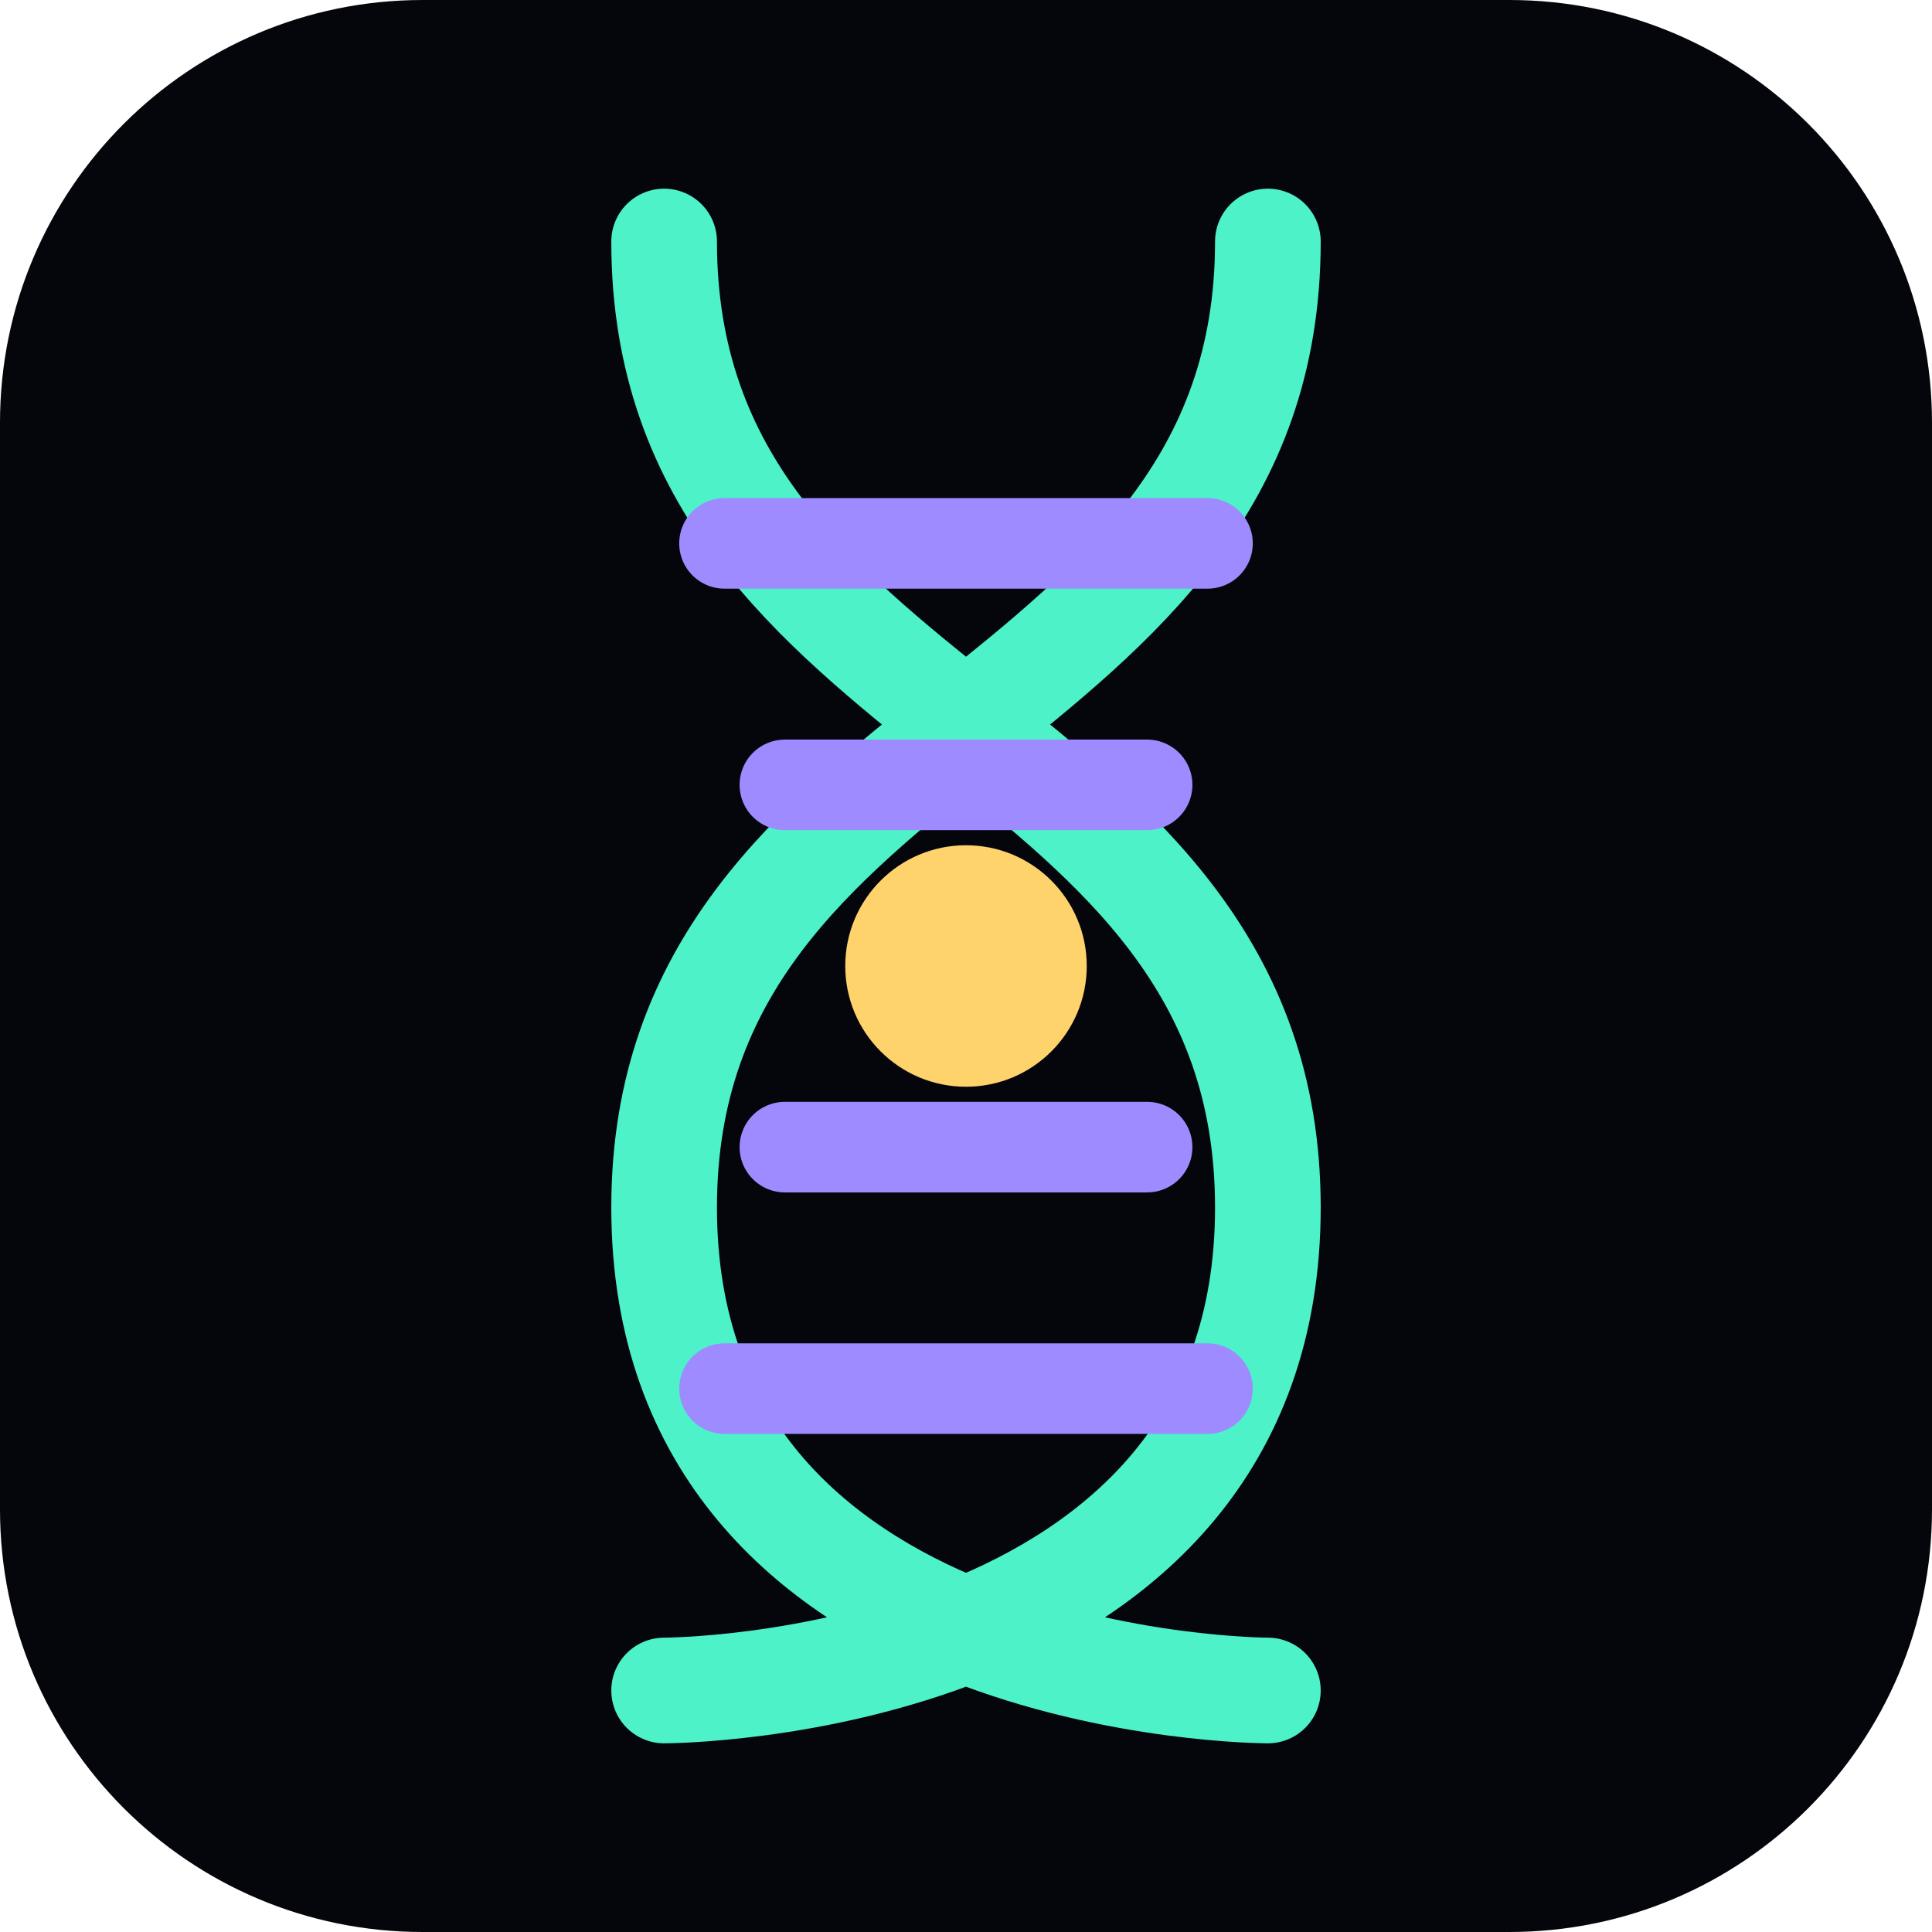
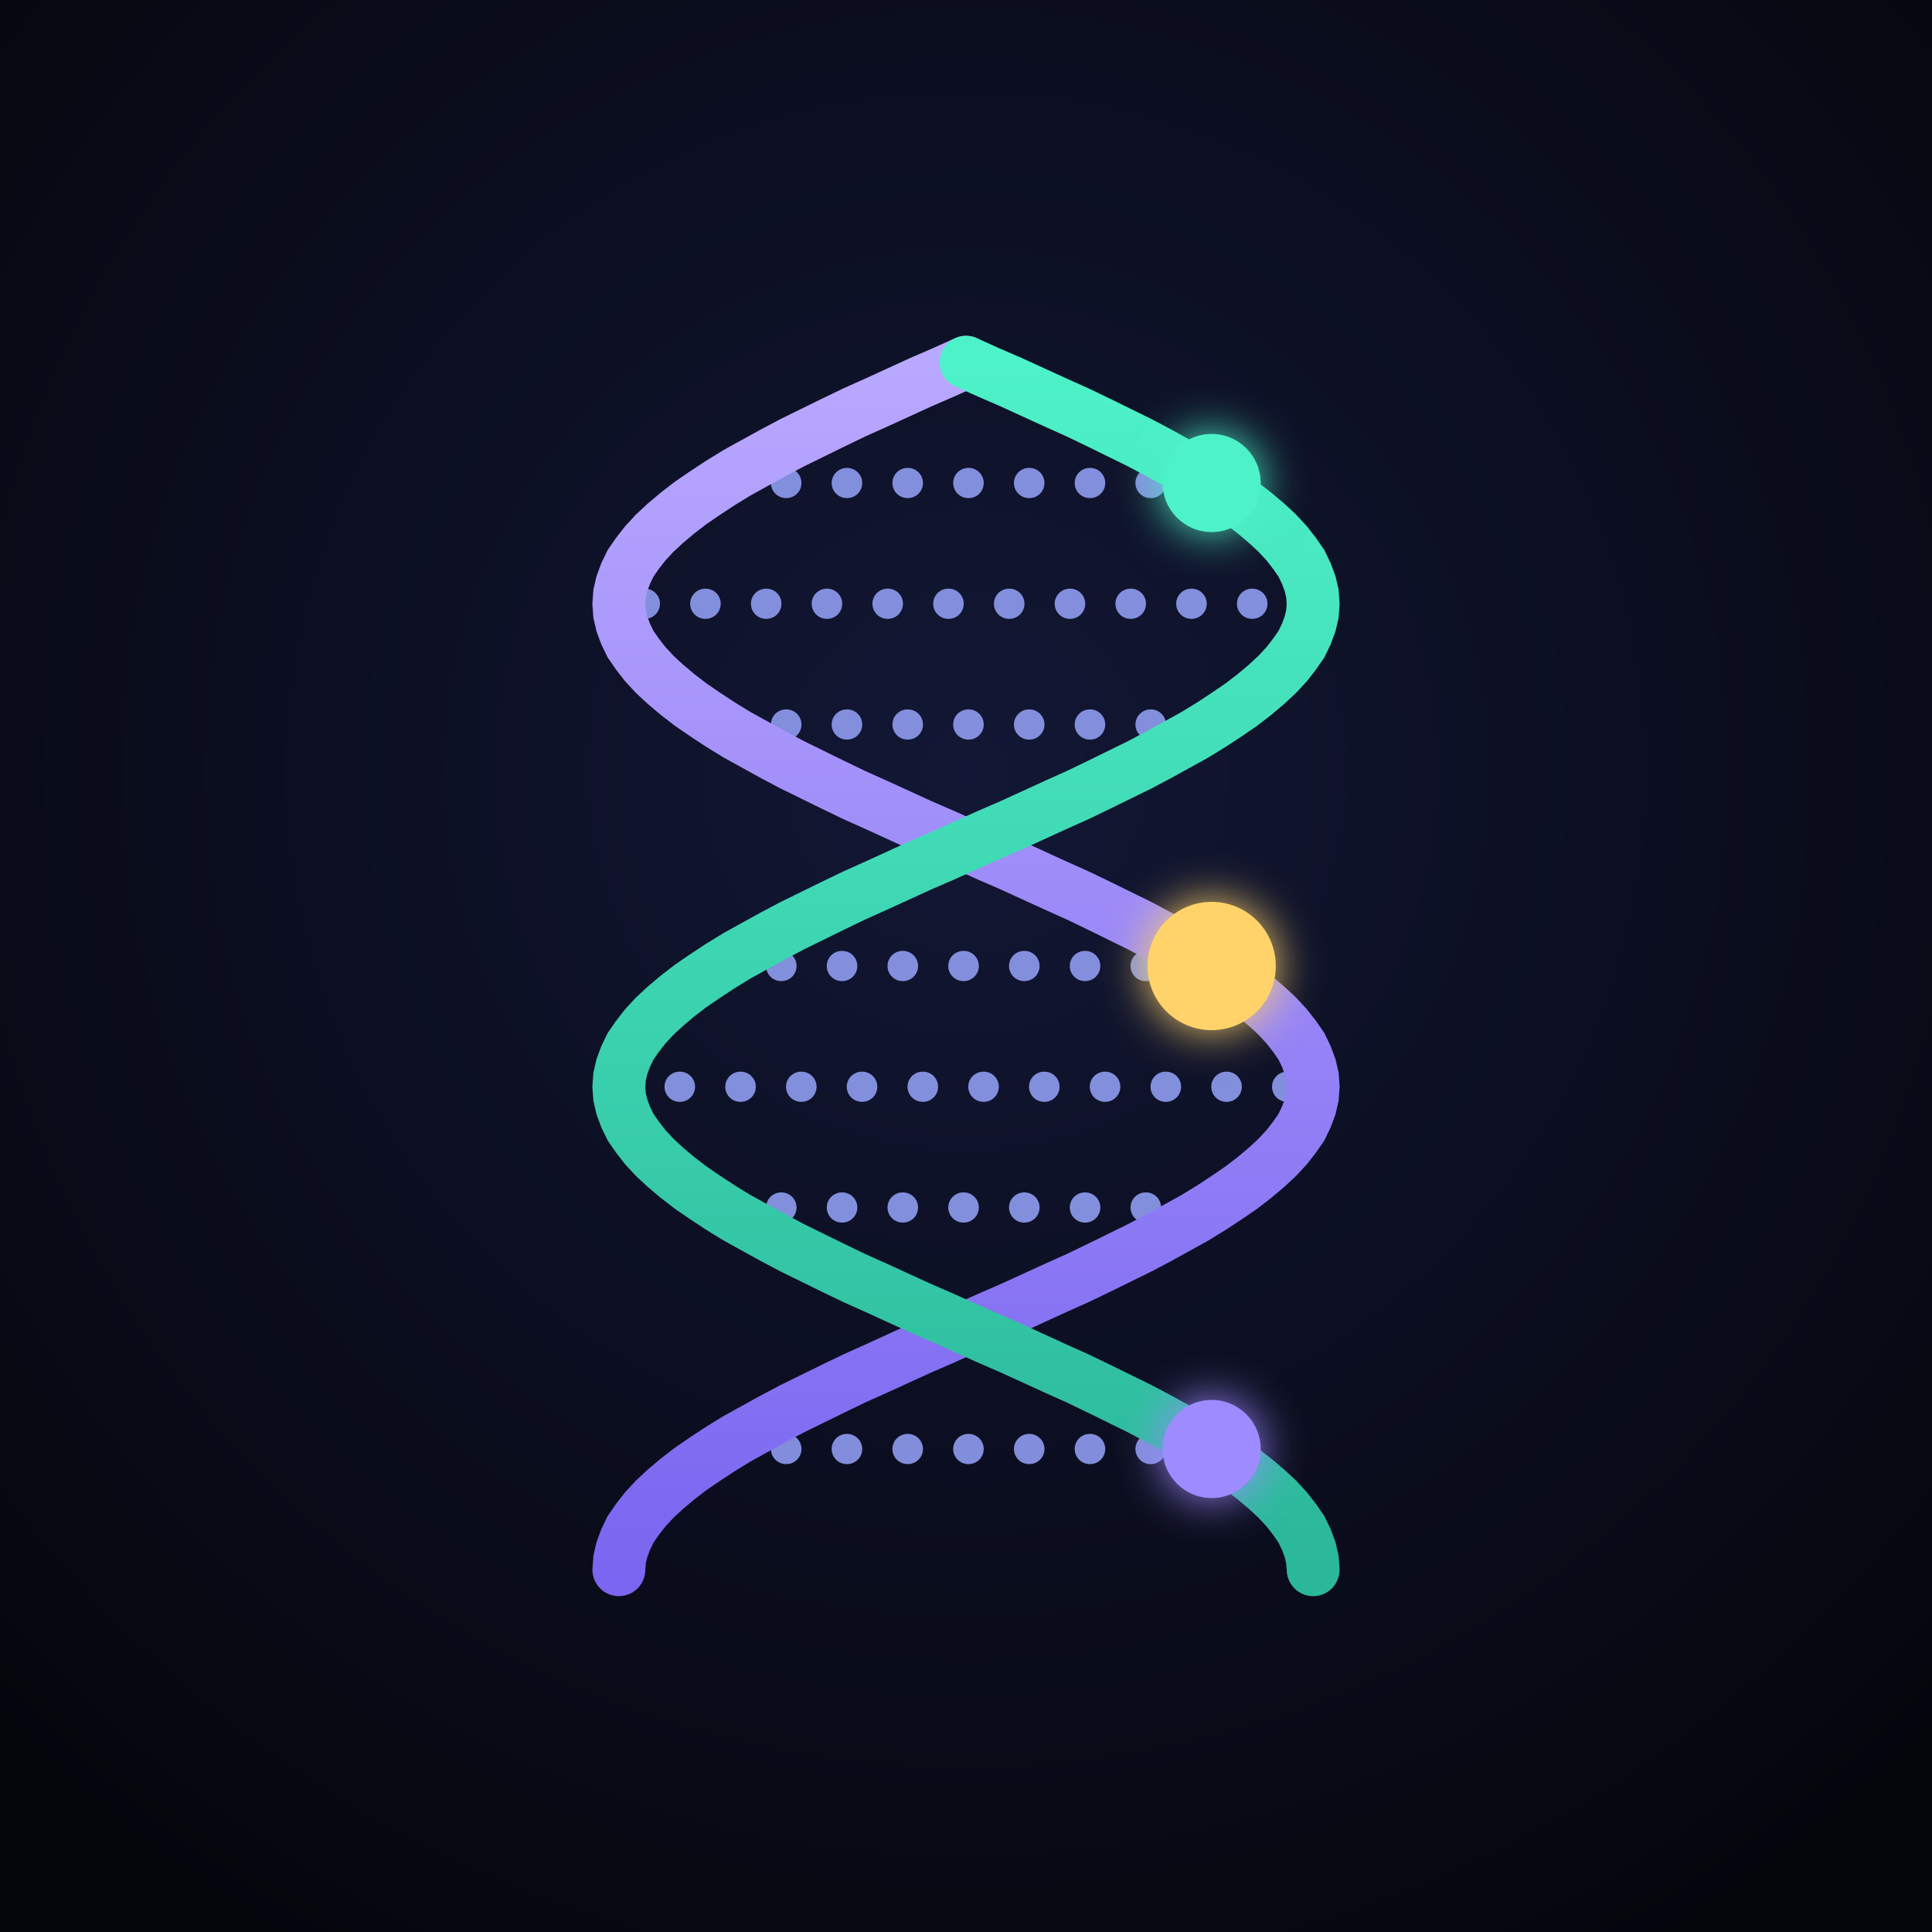
- <svg xmlns="http://www.w3.org/2000/svg" viewBox="0 0 64 64">
-   <rect width="64" height="64" rx="14" fill="#05060c" />
-   <path d="M22 8c0 16 20 16 20 32s-20 16-20 16M42 8c0 16-20 16-20 32s20 16 20 16" fill="none" stroke="#4ef2c8" stroke-width="3.5" stroke-linecap="round" />
-   <path d="M24 18h16M26 26h12M26 38h12M24 46h16" stroke="#9d8bff" stroke-width="3" stroke-linecap="round" />
-   <circle cx="32" cy="32" r="4" fill="#ffd36b" />
+ <svg xmlns="http://www.w3.org/2000/svg" viewBox="0 0 512 512">
+   <defs>
+     <radialGradient id="bg" cx="50%" cy="40%" r="70%">
+       <stop offset="0" stop-color="#121735" />
+       <stop offset="1" stop-color="#05060c" />
+     </radialGradient>
+     <linearGradient id="s1" x1="0" y1="0" x2="0" y2="1">
+       <stop offset="0" stop-color="#4ef2c8" />
+       <stop offset="1" stop-color="#2bb79a" />
+     </linearGradient>
+     <linearGradient id="s2" x1="0" y1="0" x2="0" y2="1">
+       <stop offset="0" stop-color="#b9a8ff" />
+       <stop offset="1" stop-color="#7a66f0" />
+     </linearGradient>
+     <linearGradient id="r" x1="0" x2="1">
+       <stop offset="0" stop-color="#4ef2c8" />
+       <stop offset="1" stop-color="#9d8bff" />
+     </linearGradient>
+     <filter id="g" x="-1" y="-1" width="3" height="3">
+       <feGaussianBlur stdDeviation="6" result="b" />
+       <feMerge>
+         <feMergeNode in="b" />
+         <feMergeNode in="SourceGraphic" />
+       </feMerge>
+     </filter>
+   </defs>
+   <rect width="512" height="512" fill="url(#bg)" />
+   <line x1="321.1" y1="128.0" x2="190.9" y2="128.0" stroke="#8f9cf0" stroke-width="8" stroke-linecap="round" stroke-dasharray="0.1 16" opacity=".9" />
+   <line x1="348.0" y1="160.0" x2="164.0" y2="160.0" stroke="#8f9cf0" stroke-width="8" stroke-linecap="round" stroke-dasharray="0.1 16" opacity=".9" />
+   <line x1="321.1" y1="192.0" x2="190.9" y2="192.0" stroke="#8f9cf0" stroke-width="8" stroke-linecap="round" stroke-dasharray="0.1 16" opacity=".9" />
+   <line x1="256.0" y1="224.0" x2="256.0" y2="224.0" stroke="#8f9cf0" stroke-width="8" stroke-linecap="round" stroke-dasharray="0.1 16" opacity=".9" />
+   <line x1="190.9" y1="256.0" x2="321.1" y2="256.0" stroke="#8f9cf0" stroke-width="8" stroke-linecap="round" stroke-dasharray="0.1 16" opacity=".9" />
+   <line x1="164.0" y1="288.0" x2="348.0" y2="288.0" stroke="#8f9cf0" stroke-width="8" stroke-linecap="round" stroke-dasharray="0.1 16" opacity=".9" />
+   <line x1="190.9" y1="320.0" x2="321.1" y2="320.0" stroke="#8f9cf0" stroke-width="8" stroke-linecap="round" stroke-dasharray="0.1 16" opacity=".9" />
+   <line x1="256.0" y1="352.0" x2="256.0" y2="352.0" stroke="#8f9cf0" stroke-width="8" stroke-linecap="round" stroke-dasharray="0.1 16" opacity=".9" />
+   <line x1="321.1" y1="384.0" x2="190.9" y2="384.0" stroke="#8f9cf0" stroke-width="8" stroke-linecap="round" stroke-dasharray="0.1 16" opacity=".9" />
+   <path d="M256.0,96.0 L250.0,98.7 L244.0,101.3 L238.1,104.0 L232.2,106.7 L226.4,109.3 L220.8,112.0 L215.3,114.7 L210.0,117.3 L204.9,120.0 L200.0,122.7 L195.3,125.3 L190.9,128.0 L186.8,130.7 L183.0,133.3 L179.5,136.0 L176.3,138.7 L173.5,141.3 L171.0,144.0 L168.9,146.7 L167.1,149.3 L165.8,152.0 L164.8,154.7 L164.2,157.3 L164.0,160.0 L164.2,162.7 L164.8,165.3 L165.8,168.0 L167.1,170.7 L168.9,173.3 L171.0,176.0 L173.5,178.7 L176.3,181.3 L179.5,184.0 L183.0,186.7 L186.8,189.3 L190.9,192.0 L195.3,194.7 L200.0,197.3 L204.9,200.0 L210.0,202.7 L215.3,205.3 L220.8,208.0 L226.4,210.7 L232.2,213.3 L238.1,216.0 L244.0,218.7 L250.0,221.3 L256.0,224.0 L262.0,226.7 L268.0,229.3 L273.9,232.0 L279.8,234.7 L285.6,237.3 L291.2,240.0 L296.7,242.7 L302.0,245.3 L307.1,248.0 L312.0,250.7 L316.7,253.3 L321.1,256.0 L325.2,258.7 L329.0,261.3 L332.5,264.0 L335.7,266.7 L338.5,269.3 L341.0,272.0 L343.1,274.7 L344.9,277.3 L346.2,280.0 L347.2,282.7 L347.8,285.3 L348.0,288.0 L347.8,290.7 L347.2,293.3 L346.2,296.0 L344.9,298.7 L343.1,301.3 L341.0,304.0 L338.5,306.7 L335.7,309.3 L332.5,312.0 L329.0,314.7 L325.2,317.3 L321.1,320.0 L316.7,322.7 L312.0,325.3 L307.1,328.0 L302.0,330.7 L296.7,333.3 L291.2,336.0 L285.6,338.7 L279.8,341.3 L273.9,344.0 L268.0,346.7 L262.0,349.3 L256.0,352.0 L250.0,354.7 L244.0,357.3 L238.1,360.0 L232.2,362.7 L226.4,365.3 L220.8,368.0 L215.3,370.7 L210.0,373.3 L204.9,376.0 L200.0,378.7 L195.3,381.3 L190.9,384.0 L186.8,386.7 L183.0,389.3 L179.5,392.0 L176.3,394.7 L173.5,397.3 L171.0,400.0 L168.9,402.7 L167.1,405.3 L165.8,408.0 L164.8,410.7 L164.2,413.3 L164.0,416.0" fill="none" stroke="url(#s2)" stroke-width="14" stroke-linecap="round" />
+   <path d="M256.0,96.0 L262.0,98.7 L268.0,101.3 L273.9,104.0 L279.8,106.7 L285.6,109.3 L291.2,112.0 L296.7,114.7 L302.0,117.3 L307.1,120.0 L312.0,122.7 L316.7,125.3 L321.1,128.0 L325.2,130.7 L329.0,133.3 L332.5,136.0 L335.7,138.7 L338.5,141.3 L341.0,144.0 L343.1,146.7 L344.9,149.3 L346.2,152.0 L347.2,154.7 L347.8,157.3 L348.0,160.0 L347.8,162.7 L347.2,165.3 L346.2,168.0 L344.9,170.7 L343.1,173.3 L341.0,176.0 L338.5,178.7 L335.7,181.3 L332.5,184.0 L329.0,186.7 L325.2,189.3 L321.1,192.0 L316.7,194.7 L312.0,197.3 L307.1,200.0 L302.0,202.7 L296.7,205.3 L291.2,208.0 L285.6,210.7 L279.8,213.3 L273.9,216.0 L268.0,218.7 L262.0,221.3 L256.0,224.0 L250.0,226.7 L244.0,229.3 L238.1,232.0 L232.2,234.7 L226.4,237.3 L220.8,240.0 L215.3,242.7 L210.0,245.3 L204.9,248.0 L200.0,250.7 L195.3,253.3 L190.9,256.0 L186.8,258.7 L183.0,261.3 L179.5,264.0 L176.3,266.7 L173.5,269.3 L171.0,272.0 L168.9,274.7 L167.1,277.3 L165.8,280.0 L164.8,282.7 L164.2,285.3 L164.0,288.0 L164.2,290.7 L164.8,293.3 L165.8,296.0 L167.1,298.7 L168.9,301.3 L171.0,304.0 L173.5,306.7 L176.3,309.3 L179.5,312.0 L183.0,314.7 L186.8,317.3 L190.9,320.0 L195.3,322.7 L200.0,325.3 L204.9,328.0 L210.0,330.7 L215.3,333.3 L220.8,336.0 L226.4,338.7 L232.2,341.3 L238.1,344.0 L244.0,346.7 L250.0,349.3 L256.0,352.0 L262.0,354.7 L268.0,357.3 L273.9,360.0 L279.8,362.7 L285.6,365.3 L291.2,368.0 L296.7,370.7 L302.0,373.3 L307.1,376.0 L312.0,378.7 L316.7,381.3 L321.1,384.0 L325.2,386.7 L329.0,389.3 L332.5,392.0 L335.7,394.7 L338.5,397.3 L341.0,400.0 L343.1,402.7 L344.9,405.3 L346.2,408.0 L347.2,410.7 L347.8,413.3 L348.0,416.0" fill="none" stroke="url(#s1)" stroke-width="14" stroke-linecap="round" />
+   <circle cx="321.1" cy="128.0" r="13" fill="#4ef2c8" filter="url(#g)" />
+   <circle cx="321.1" cy="256.0" r="17" fill="#ffd36b" filter="url(#g)" />
+   <circle cx="321.1" cy="384.0" r="13" fill="#9d8bff" filter="url(#g)" />
</svg>
